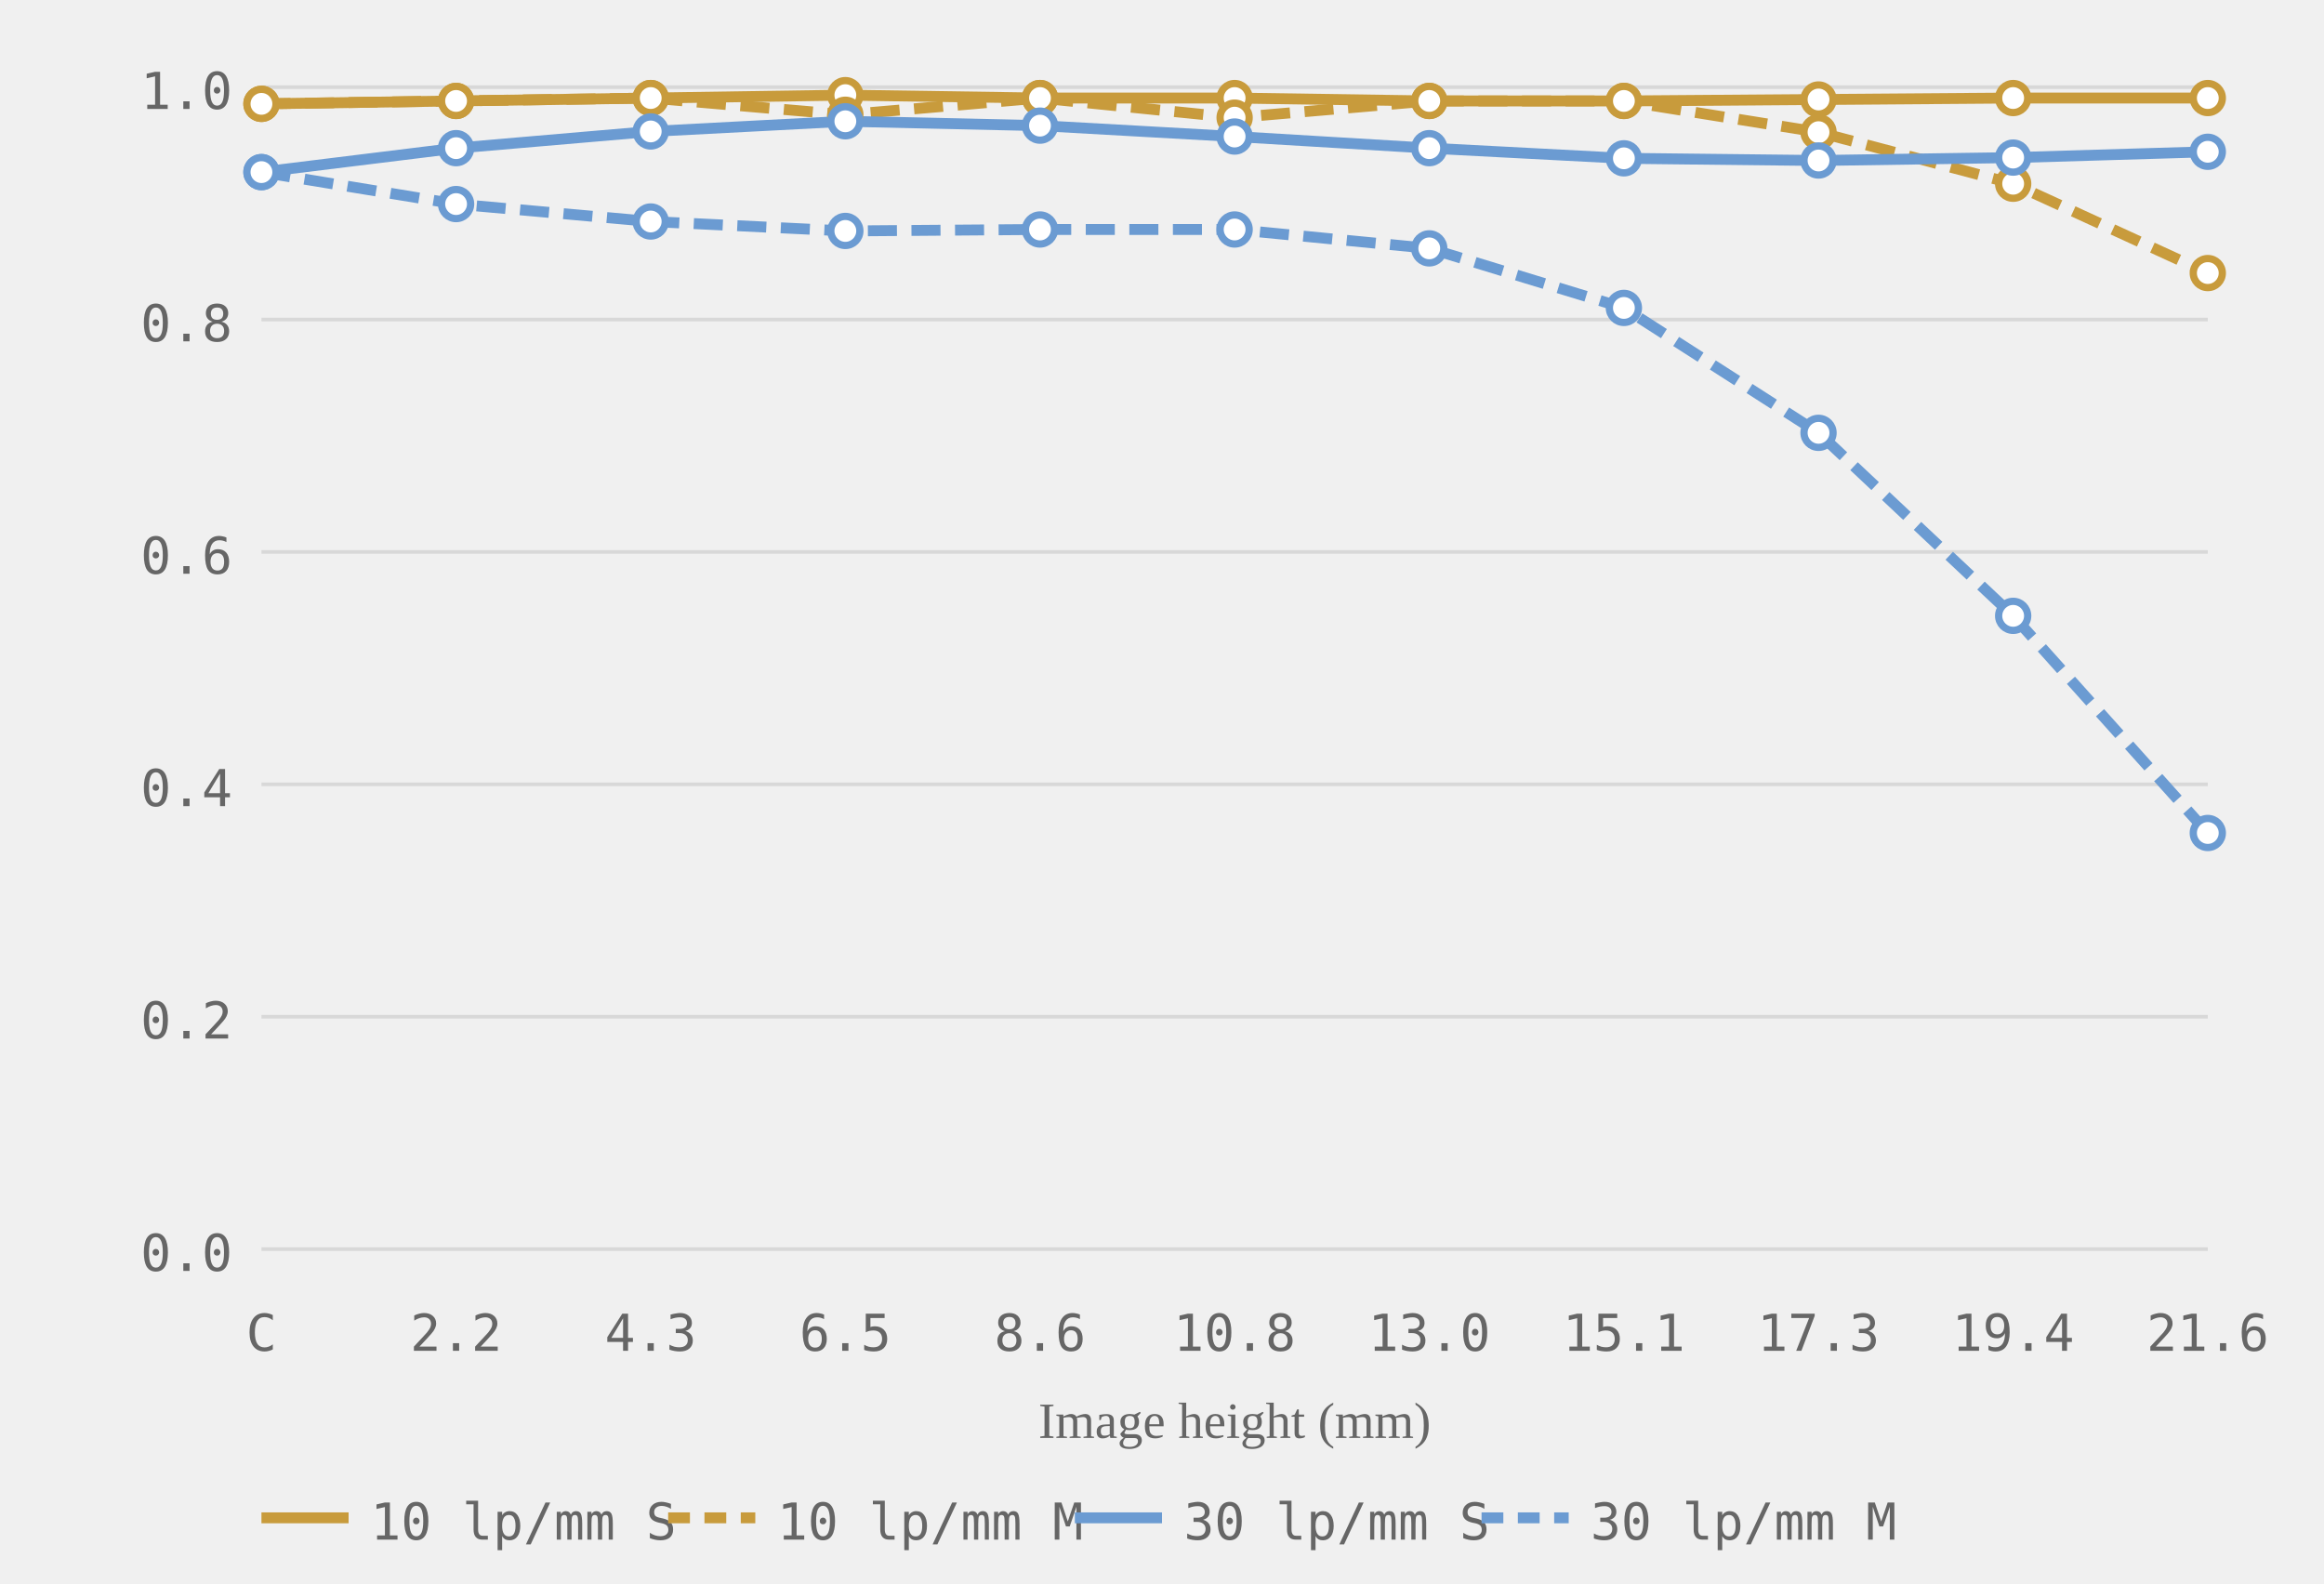
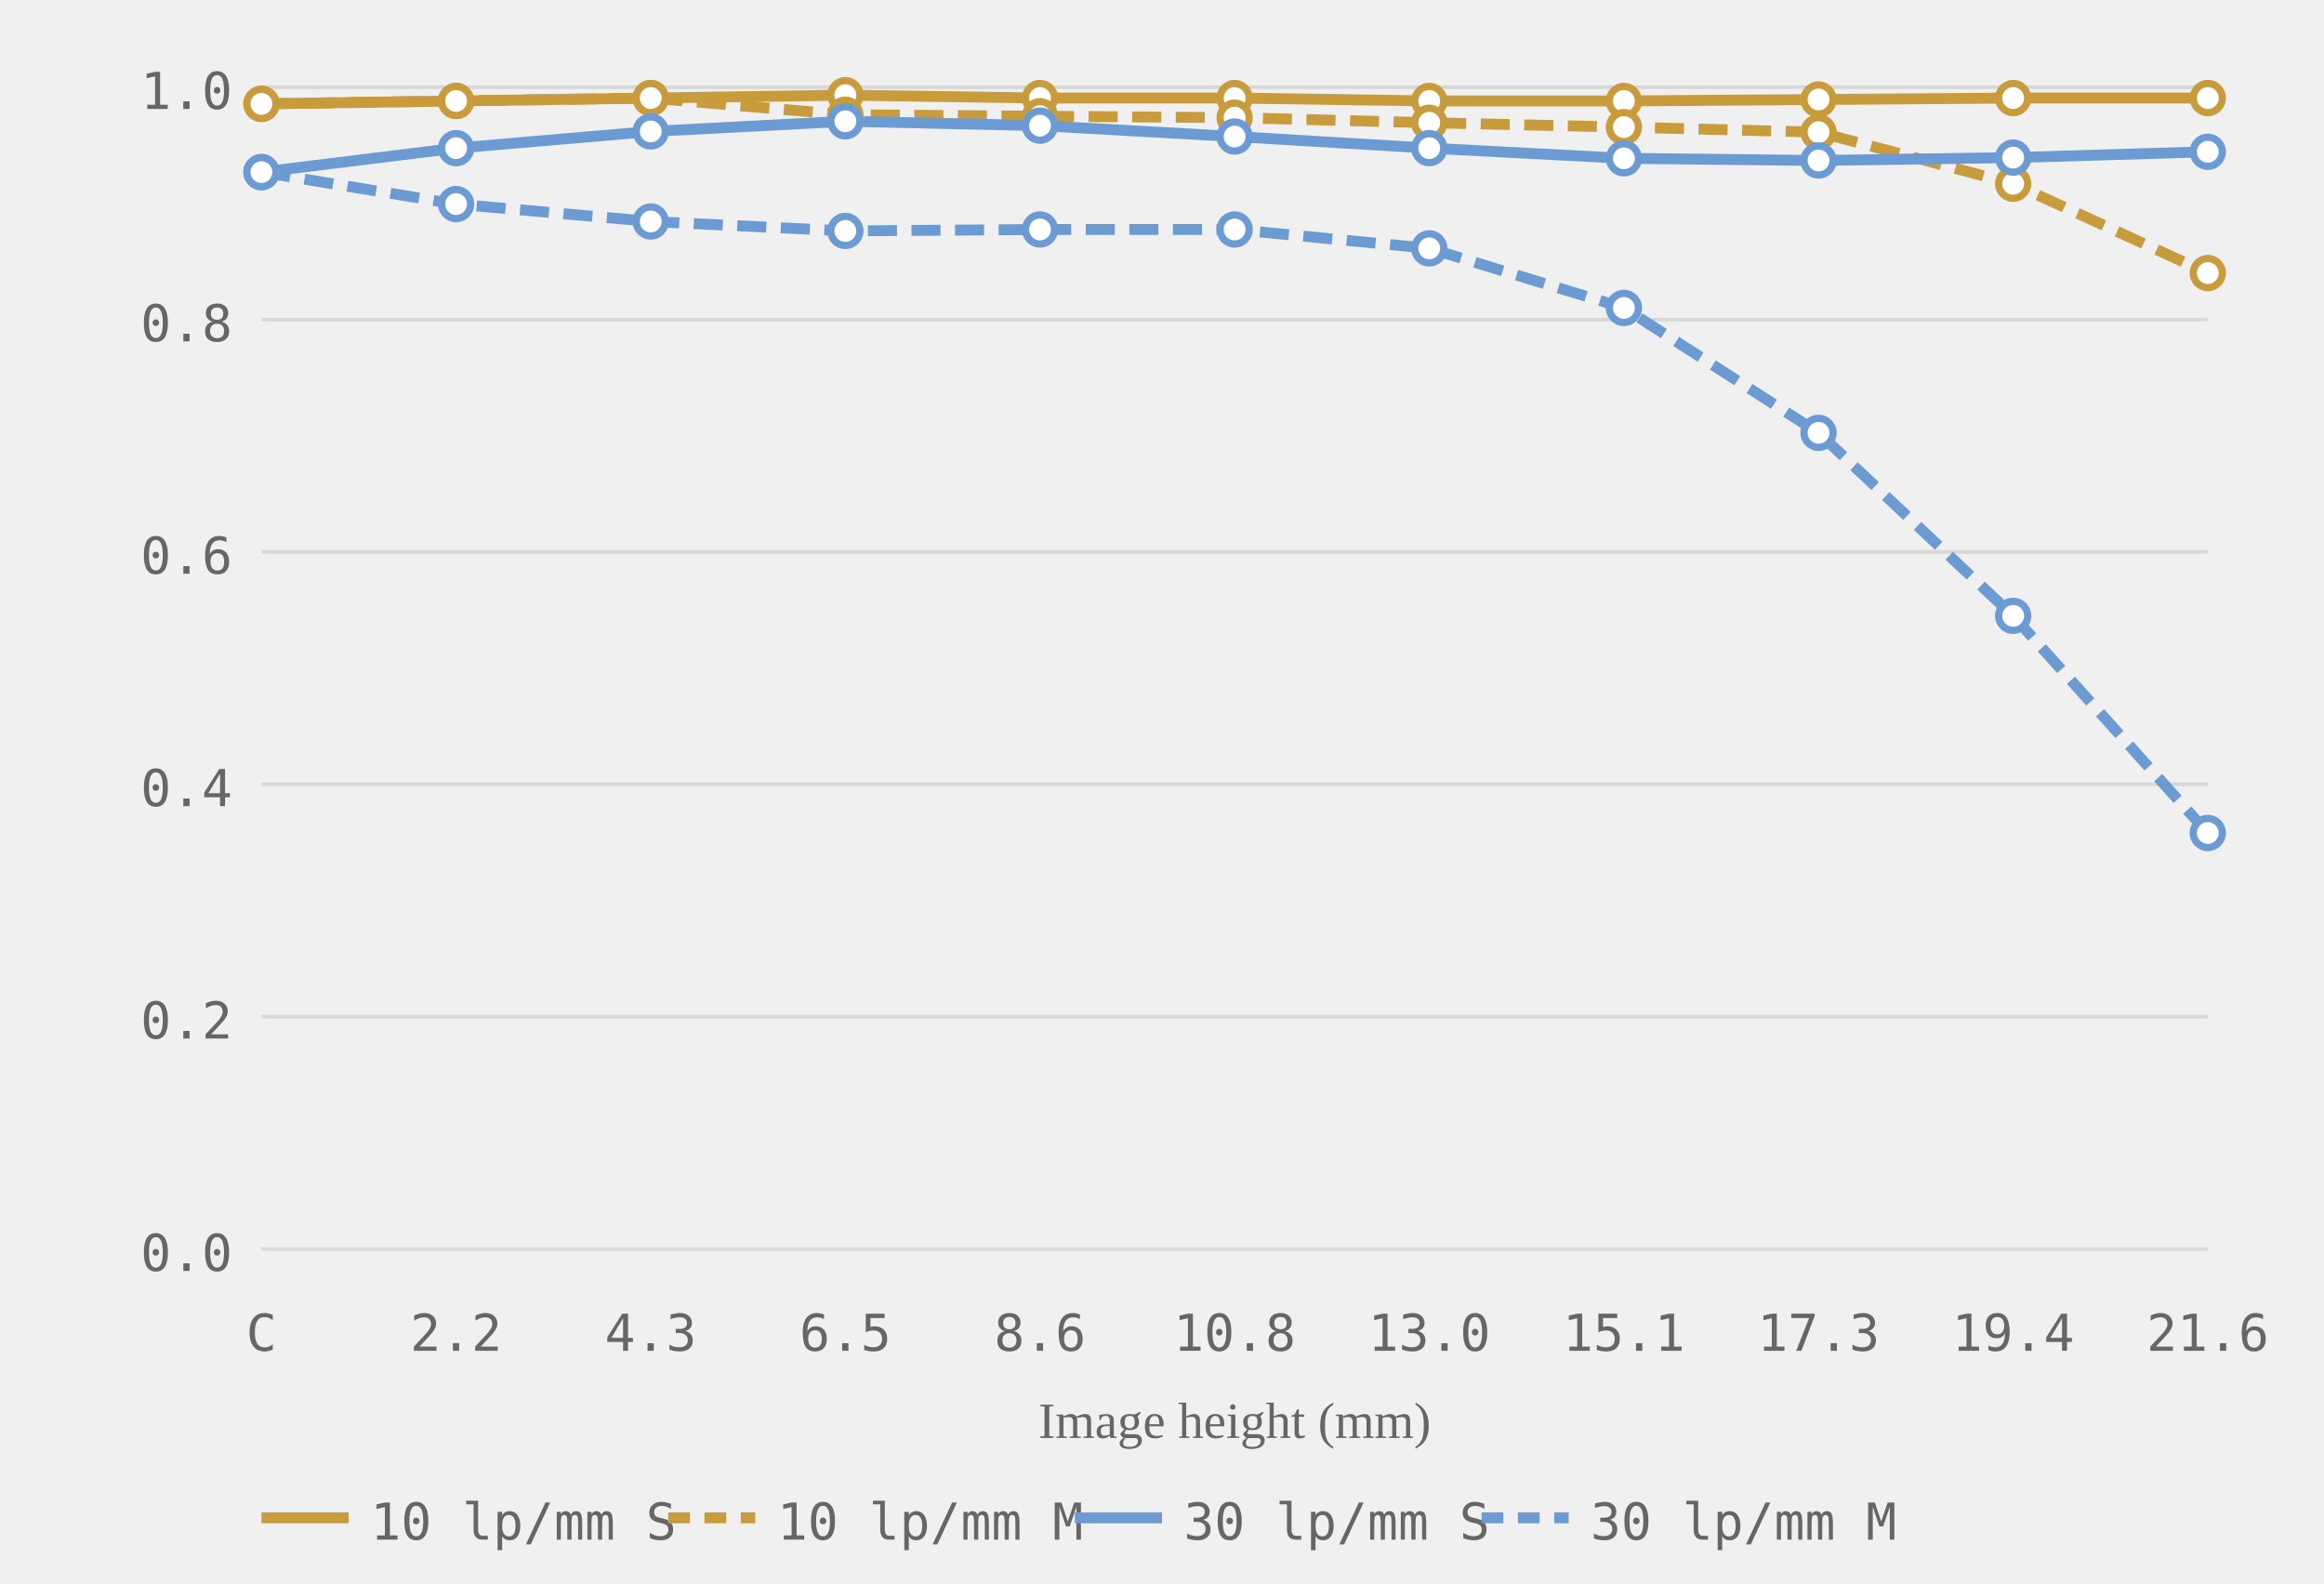
<svg xmlns="http://www.w3.org/2000/svg" viewBox="0 0 320 218" role="img" aria-label="MTF chart, generated from readings">
  <style>.grid-line { stroke: #d8d8d8; stroke-width: 0.5; }.axis-label { font-size: 7px; fill: #666666; font-family: ui-monospace, monospace; }.axis-y { text-anchor: end; }.axis-x { text-anchor: middle; }.axis-title { font-size: 7px; fill: #666666; text-anchor: middle; }.curve { fill: none; stroke-width: 1.5; }.curve-m { stroke-dasharray: 4 2; }.dot { fill: white; stroke-width: 1; }.legend-text { font-size: 7px; fill: #666666; font-family: ui-monospace, monospace; }</style>
  <line class="grid-line" x1="36" y1="172.0" x2="304" y2="172.0" />
  <line class="grid-line" x1="36" y1="140.0" x2="304" y2="140.0" />
  <line class="grid-line" x1="36" y1="108.0" x2="304" y2="108.0" />
  <line class="grid-line" x1="36" y1="76.0" x2="304" y2="76.0" />
  <line class="grid-line" x1="36" y1="44.0" x2="304" y2="44.0" />
  <line class="grid-line" x1="36" y1="12.0" x2="304" y2="12.0" />
  <text class="axis-label axis-y" x="32" y="175.0">0.0</text>
  <text class="axis-label axis-y" x="32" y="143.0">0.2</text>
  <text class="axis-label axis-y" x="32" y="111.0">0.4</text>
  <text class="axis-label axis-y" x="32" y="79.0">0.6</text>
  <text class="axis-label axis-y" x="32" y="47.0">0.8</text>
  <text class="axis-label axis-y" x="32" y="15.0">1.0</text>
  <text class="axis-label axis-x" x="36.0" y="186">C</text>
  <text class="axis-label axis-x" x="62.8" y="186">2.2</text>
  <text class="axis-label axis-x" x="89.6" y="186">4.3</text>
  <text class="axis-label axis-x" x="116.4" y="186">6.5</text>
  <text class="axis-label axis-x" x="143.2" y="186">8.6</text>
  <text class="axis-label axis-x" x="170.0" y="186">10.8</text>
  <text class="axis-label axis-x" x="196.8" y="186">13.0</text>
  <text class="axis-label axis-x" x="223.6" y="186">15.1</text>
  <text class="axis-label axis-x" x="250.4" y="186">17.3</text>
  <text class="axis-label axis-x" x="277.2" y="186">19.4</text>
  <text class="axis-label axis-x" x="304.0" y="186">21.6</text>
  <text class="axis-title" x="170.0" y="198">Image height (mm)</text>
  <polyline class="curve curve-10" style="stroke:#c89b3c" points="36.0,14.3 62.8,13.9 89.6,13.5 116.4,13.1 143.2,13.5 170.0,13.5 196.8,13.9 223.6,13.9 250.4,13.7 277.2,13.5 304.0,13.5" />
-   <polyline class="curve curve-10 curve-m" style="stroke:#c89b3c" points="36.0,14.3 62.8,13.9 89.6,13.5 116.4,15.8 143.2,13.5 170.0,16.2 196.8,13.9 223.6,13.9 250.4,18.2 277.2,25.3 304.0,37.6" stroke-dasharray="4 2" />
+   <polyline class="curve curve-10 curve-m" style="stroke:#c89b3c" points="36.0,14.3 62.8,13.9 89.6,13.5 116.4,15.8 143.2,16.0 170.0,16.2 196.8,16.9 223.6,17.5 250.4,18.2 277.2,25.3 304.0,37.6" stroke-dasharray="4 2" />
  <polyline class="curve curve-30" style="stroke:#6b9bd2" points="36.0,23.7 62.8,20.4 89.6,18.1 116.4,16.7 143.2,17.3 170.0,18.8 196.8,20.4 223.6,21.8 250.4,22.1 277.2,21.7 304.0,20.9" />
  <polyline class="curve curve-30 curve-m" style="stroke:#6b9bd2" points="36.0,23.7 62.8,28.1 89.6,30.5 116.4,31.8 143.2,31.6 170.0,31.6 196.8,34.2 223.6,42.4 250.4,59.6 277.2,84.8 304.0,114.7" stroke-dasharray="4 2" />
  <circle class="dot dot-10" style="stroke:#c89b3c" cx="36.0" cy="14.3" r="2" />
  <circle class="dot dot-10" style="stroke:#c89b3c" cx="62.8" cy="13.9" r="2" />
  <circle class="dot dot-10" style="stroke:#c89b3c" cx="89.6" cy="13.5" r="2" />
  <circle class="dot dot-10" style="stroke:#c89b3c" cx="116.4" cy="13.1" r="2" />
  <circle class="dot dot-10" style="stroke:#c89b3c" cx="143.2" cy="13.5" r="2" />
  <circle class="dot dot-10" style="stroke:#c89b3c" cx="170.0" cy="13.5" r="2" />
  <circle class="dot dot-10" style="stroke:#c89b3c" cx="196.8" cy="13.9" r="2" />
  <circle class="dot dot-10" style="stroke:#c89b3c" cx="223.6" cy="13.9" r="2" />
  <circle class="dot dot-10" style="stroke:#c89b3c" cx="250.4" cy="13.7" r="2" />
  <circle class="dot dot-10" style="stroke:#c89b3c" cx="277.2" cy="13.5" r="2" />
  <circle class="dot dot-10" style="stroke:#c89b3c" cx="304.0" cy="13.5" r="2" />
  <circle class="dot dot-10" style="stroke:#c89b3c" cx="36.0" cy="14.3" r="2" />
  <circle class="dot dot-10" style="stroke:#c89b3c" cx="62.8" cy="13.9" r="2" />
  <circle class="dot dot-10" style="stroke:#c89b3c" cx="89.6" cy="13.5" r="2" />
  <circle class="dot dot-10" style="stroke:#c89b3c" cx="116.4" cy="15.8" r="2" />
-   <circle class="dot dot-10" style="stroke:#c89b3c" cx="143.2" cy="13.5" r="2" />
+   <circle class="dot dot-10" style="stroke:#c89b3c" cx="143.2" cy="16.0" r="2" />
  <circle class="dot dot-10" style="stroke:#c89b3c" cx="170.0" cy="16.2" r="2" />
-   <circle class="dot dot-10" style="stroke:#c89b3c" cx="196.8" cy="13.9" r="2" />
-   <circle class="dot dot-10" style="stroke:#c89b3c" cx="223.6" cy="13.9" r="2" />
+   <circle class="dot dot-10" style="stroke:#c89b3c" cx="196.8" cy="16.9" r="2" />
+   <circle class="dot dot-10" style="stroke:#c89b3c" cx="223.6" cy="17.5" r="2" />
  <circle class="dot dot-10" style="stroke:#c89b3c" cx="250.4" cy="18.2" r="2" />
  <circle class="dot dot-10" style="stroke:#c89b3c" cx="277.2" cy="25.3" r="2" />
  <circle class="dot dot-10" style="stroke:#c89b3c" cx="304.0" cy="37.6" r="2" />
  <circle class="dot dot-30" style="stroke:#6b9bd2" cx="36.0" cy="23.7" r="2" />
  <circle class="dot dot-30" style="stroke:#6b9bd2" cx="62.8" cy="20.4" r="2" />
  <circle class="dot dot-30" style="stroke:#6b9bd2" cx="89.6" cy="18.1" r="2" />
  <circle class="dot dot-30" style="stroke:#6b9bd2" cx="116.4" cy="16.7" r="2" />
  <circle class="dot dot-30" style="stroke:#6b9bd2" cx="143.2" cy="17.3" r="2" />
  <circle class="dot dot-30" style="stroke:#6b9bd2" cx="170.0" cy="18.8" r="2" />
  <circle class="dot dot-30" style="stroke:#6b9bd2" cx="196.8" cy="20.4" r="2" />
  <circle class="dot dot-30" style="stroke:#6b9bd2" cx="223.6" cy="21.8" r="2" />
  <circle class="dot dot-30" style="stroke:#6b9bd2" cx="250.4" cy="22.1" r="2" />
  <circle class="dot dot-30" style="stroke:#6b9bd2" cx="277.2" cy="21.7" r="2" />
  <circle class="dot dot-30" style="stroke:#6b9bd2" cx="304.0" cy="20.9" r="2" />
  <circle class="dot dot-30" style="stroke:#6b9bd2" cx="36.0" cy="23.7" r="2" />
  <circle class="dot dot-30" style="stroke:#6b9bd2" cx="62.8" cy="28.1" r="2" />
  <circle class="dot dot-30" style="stroke:#6b9bd2" cx="89.6" cy="30.5" r="2" />
  <circle class="dot dot-30" style="stroke:#6b9bd2" cx="116.4" cy="31.8" r="2" />
  <circle class="dot dot-30" style="stroke:#6b9bd2" cx="143.2" cy="31.6" r="2" />
  <circle class="dot dot-30" style="stroke:#6b9bd2" cx="170.0" cy="31.6" r="2" />
  <circle class="dot dot-30" style="stroke:#6b9bd2" cx="196.8" cy="34.2" r="2" />
  <circle class="dot dot-30" style="stroke:#6b9bd2" cx="223.6" cy="42.4" r="2" />
  <circle class="dot dot-30" style="stroke:#6b9bd2" cx="250.4" cy="59.6" r="2" />
  <circle class="dot dot-30" style="stroke:#6b9bd2" cx="277.2" cy="84.8" r="2" />
  <circle class="dot dot-30" style="stroke:#6b9bd2" cx="304.0" cy="114.7" r="2" />
  <line x1="36" y1="209" x2="48" y2="209" stroke="#c89b3c" stroke-width="1.5" />
  <text class="legend-text" x="51" y="212">10 lp/mm S</text>
  <line x1="92" y1="209" x2="104" y2="209" stroke="#c89b3c" stroke-width="1.5" stroke-dasharray="3 2" />
  <text class="legend-text" x="107" y="212">10 lp/mm M</text>
  <line x1="148" y1="209" x2="160" y2="209" stroke="#6b9bd2" stroke-width="1.5" />
  <text class="legend-text" x="163" y="212">30 lp/mm S</text>
  <line x1="204" y1="209" x2="216" y2="209" stroke="#6b9bd2" stroke-width="1.5" stroke-dasharray="3 2" />
  <text class="legend-text" x="219" y="212">30 lp/mm M</text>
</svg>
